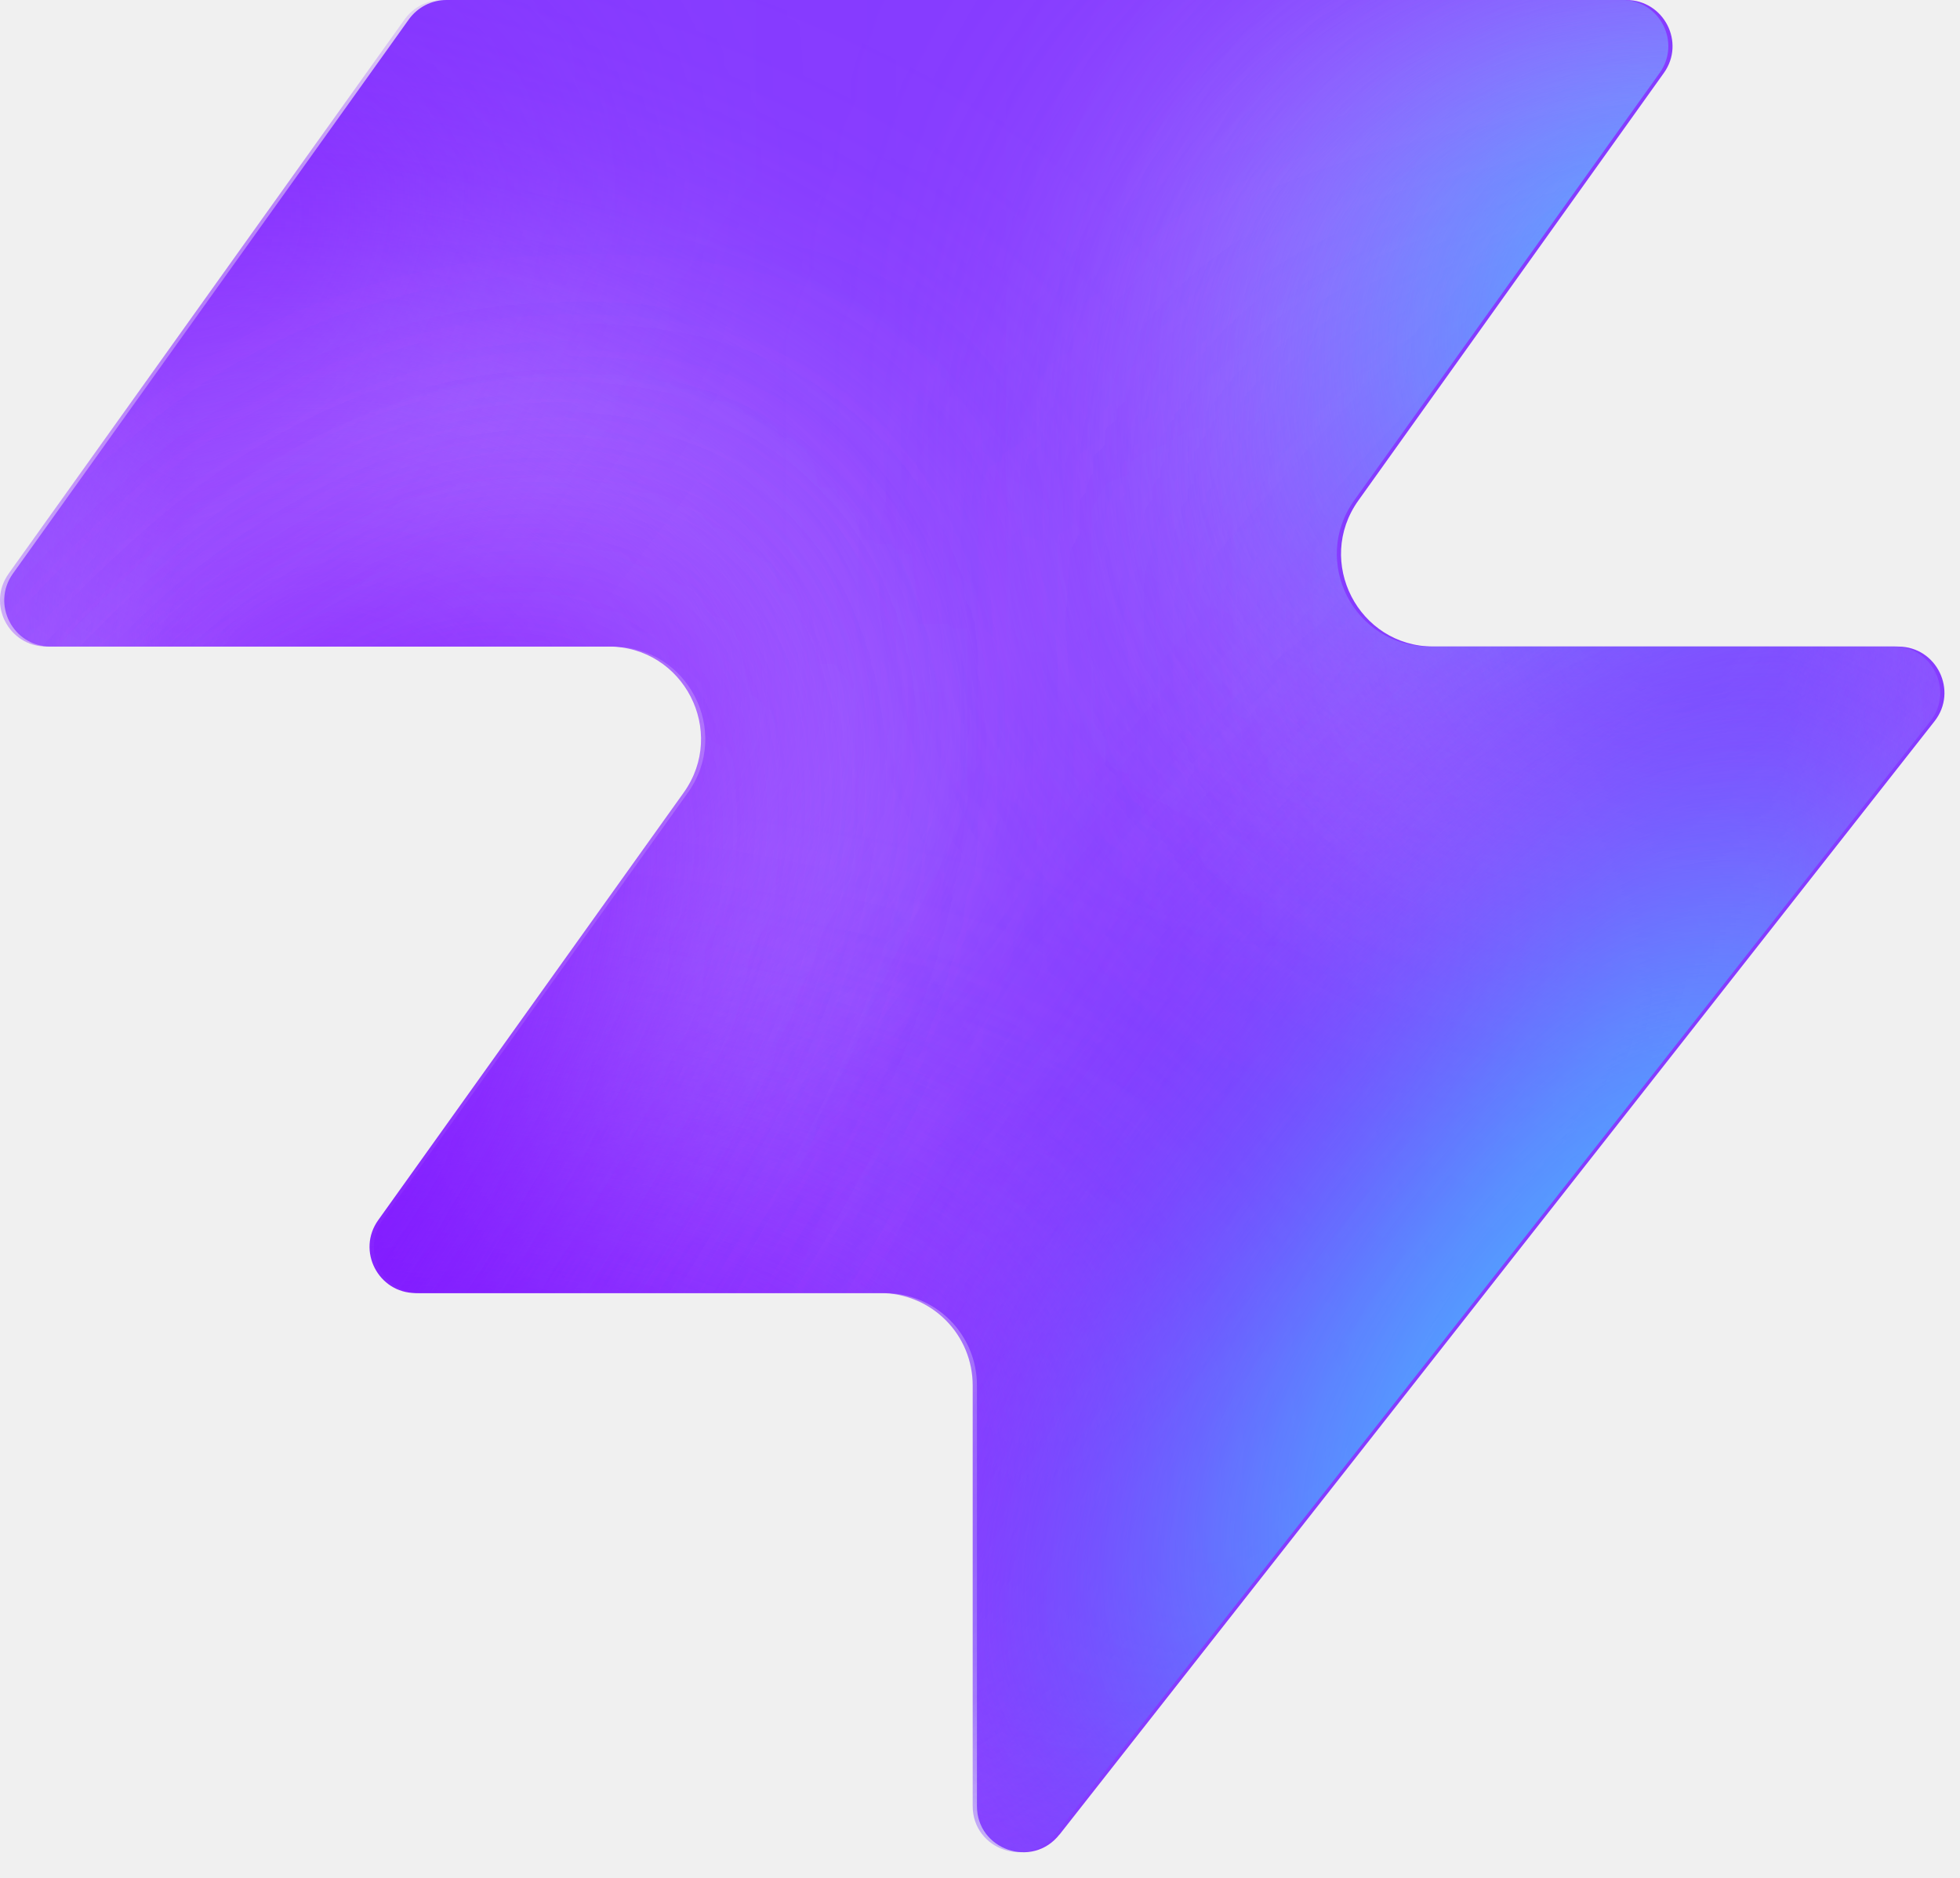
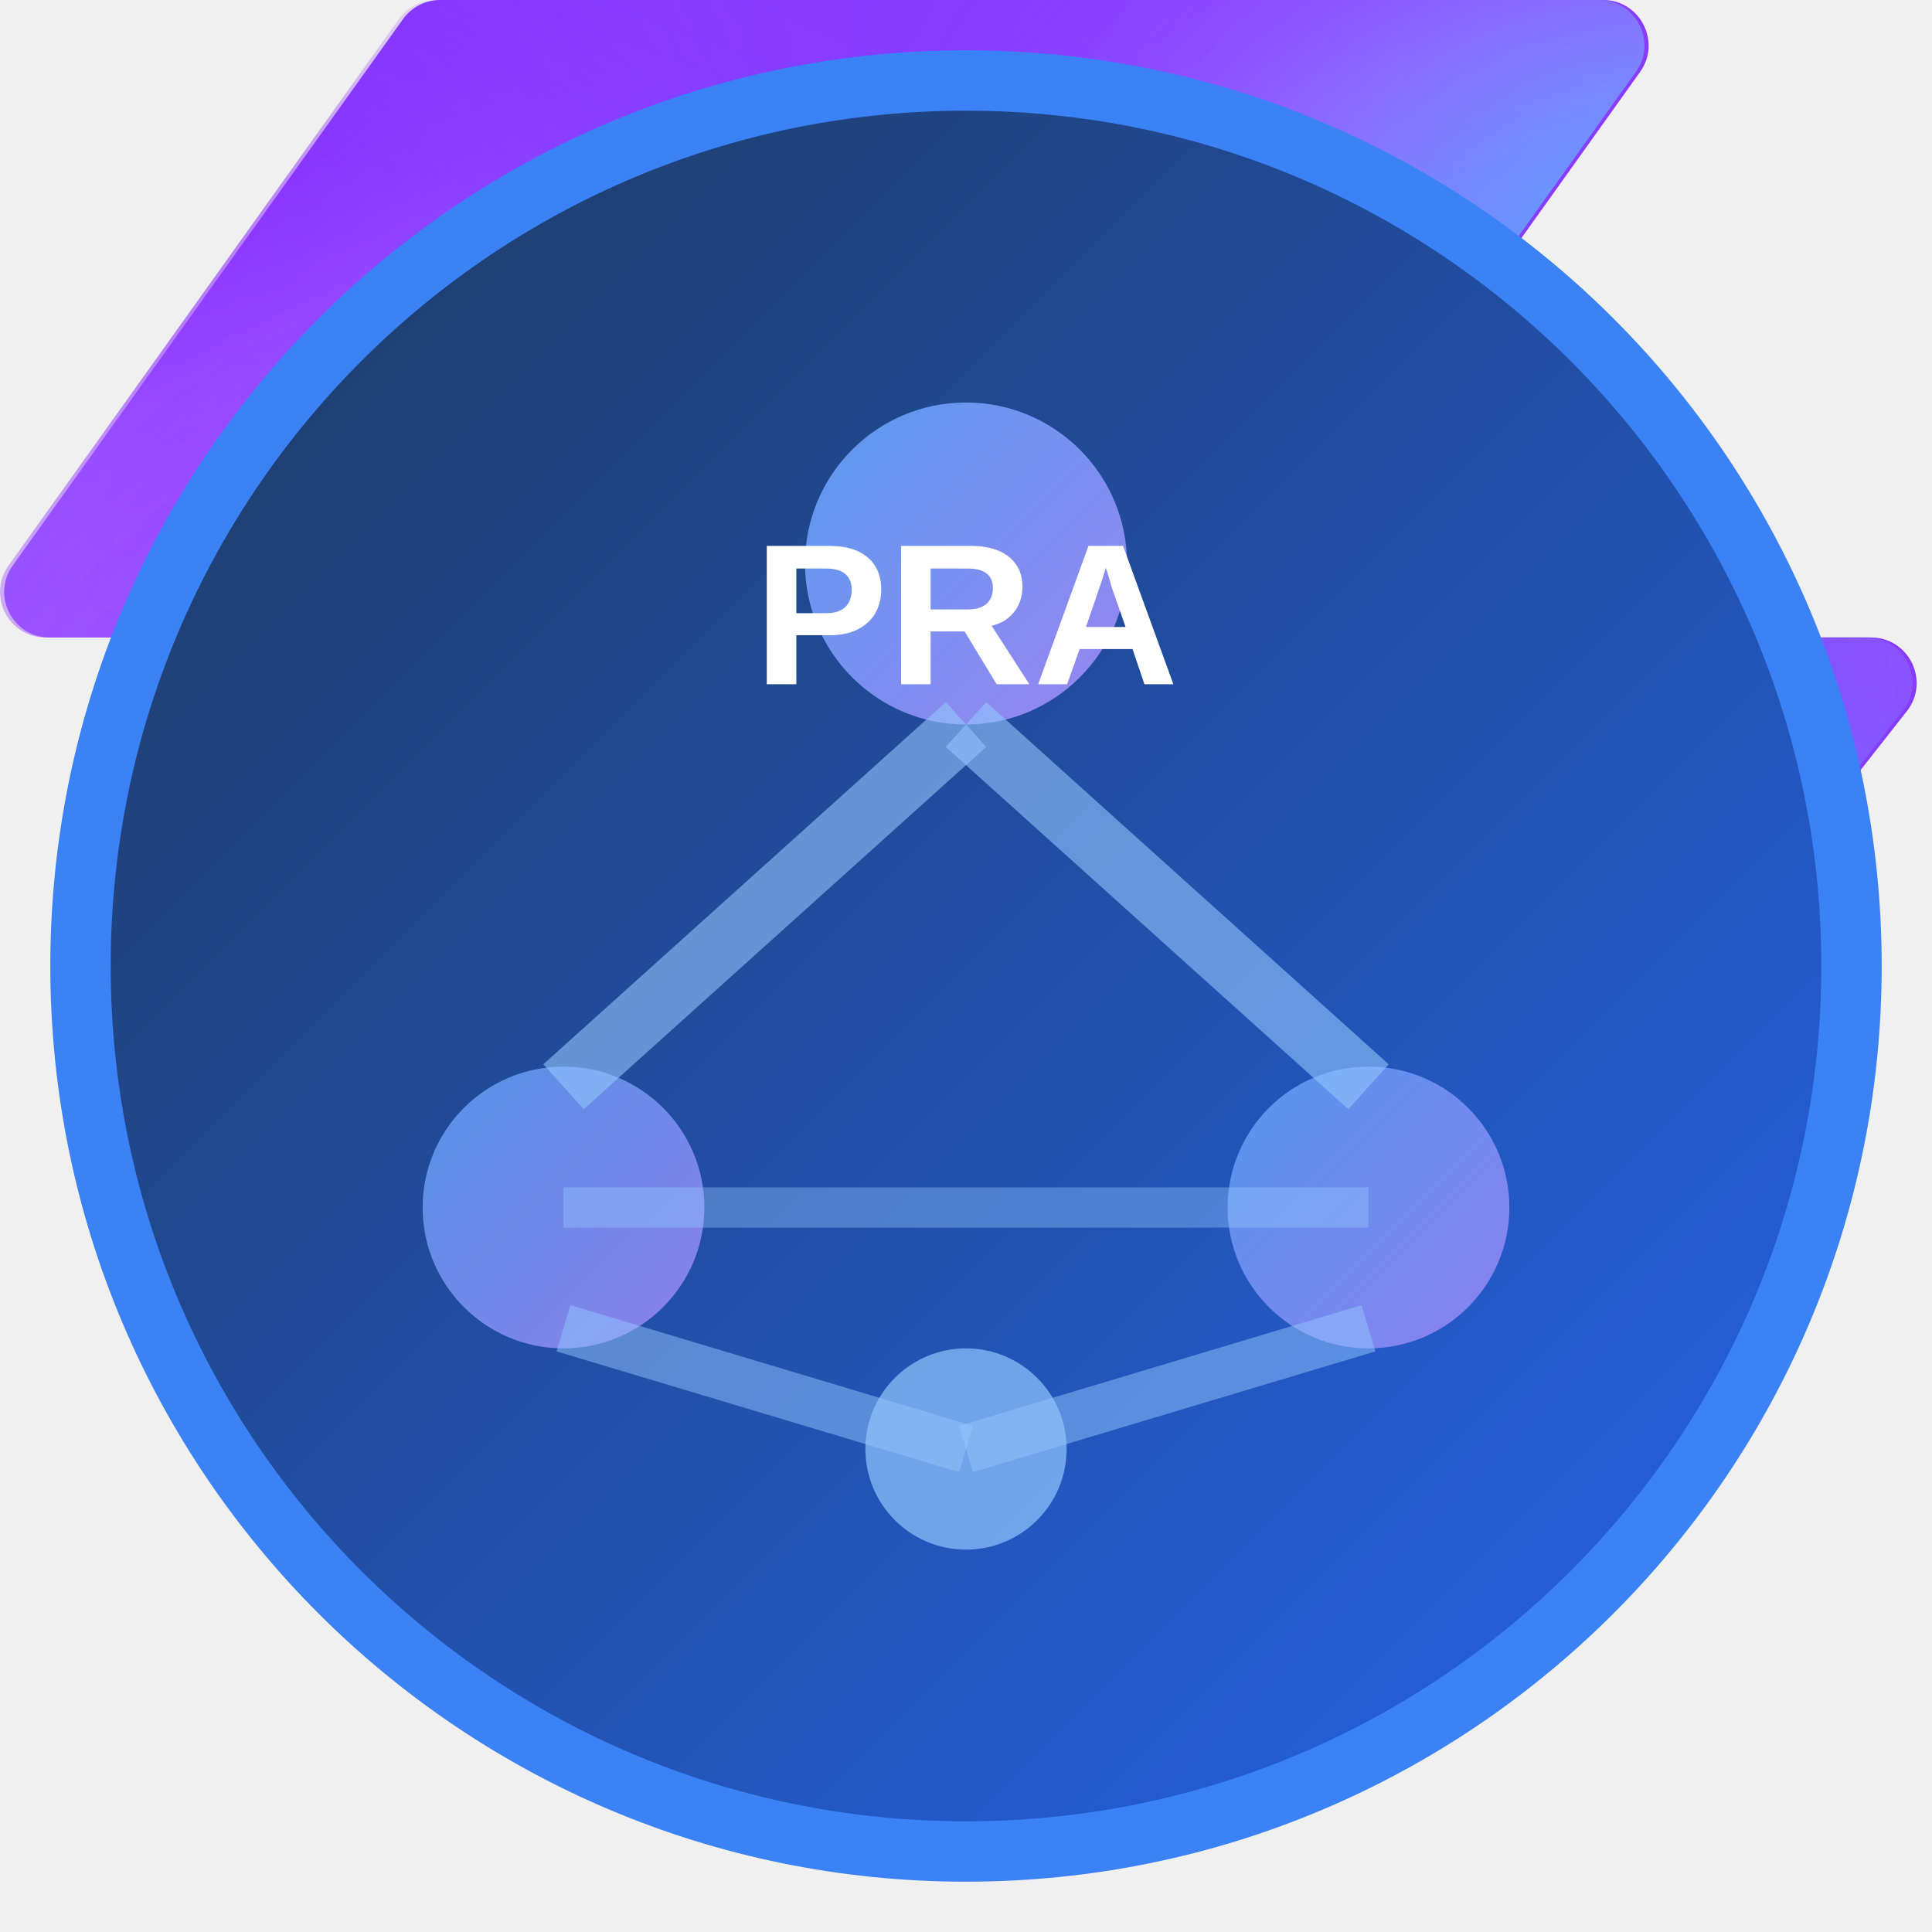
- <svg xmlns="http://www.w3.org/2000/svg" width="48" height="46" fill="none" viewBox="0 0 48 46">
-   <path fill="#863bff" d="M25.946 44.938c-.664.845-2.021.375-2.021-.698V33.937a2.26 2.26 0 0 0-2.262-2.262H10.287c-.92 0-1.456-1.04-.92-1.788l7.48-10.471c1.07-1.497 0-3.578-1.842-3.578H1.237c-.92 0-1.456-1.04-.92-1.788L10.013.474c.214-.297.556-.474.92-.474h28.894c.92 0 1.456 1.04.92 1.788l-7.48 10.471c-1.07 1.498 0 3.579 1.842 3.579h11.377c.943 0 1.473 1.088.89 1.83L25.947 44.94z" style="fill:#863bff;fill:color(display-p3 .525 .23 1);fill-opacity:1" />
-   <mask id="a" width="48" height="46" x="0" y="0" maskUnits="userSpaceOnUse" style="mask-type:alpha">
-     <path fill="#000" d="M25.842 44.938c-.664.844-2.021.375-2.021-.698V33.937a2.26 2.26 0 0 0-2.262-2.262H10.183c-.92 0-1.456-1.04-.92-1.788l7.48-10.471c1.07-1.498 0-3.579-1.842-3.579H1.133c-.92 0-1.456-1.04-.92-1.787L9.91.473c.214-.297.556-.474.92-.474h28.894c.92 0 1.456 1.04.92 1.788l-7.48 10.471c-1.07 1.498 0 3.578 1.842 3.578h11.377c.943 0 1.473 1.088.89 1.832L25.843 44.94z" style="fill:#000;fill-opacity:1" />
-   </mask>
-   <g mask="url(#a)">
-     <g filter="url(#b)">
-       <ellipse cx="5.508" cy="14.704" fill="#ede6ff" rx="5.508" ry="14.704" style="fill:#ede6ff;fill:color(display-p3 .927 .903 1);fill-opacity:1" transform="matrix(.00324 1 1 -.00324 -4.47 31.516)" />
+ <svg xmlns="http://www.w3.org/2000/svg" viewBox="0 0 48 48" width="48" height="48">
+   <svg width="48" height="46" fill="none" viewBox="0 0 48 46">
+     <path fill="#863bff" d="M25.946 44.938c-.664.845-2.021.375-2.021-.698V33.937a2.26 2.26 0 0 0-2.262-2.262H10.287c-.92 0-1.456-1.04-.92-1.788l7.48-10.471c1.07-1.497 0-3.578-1.842-3.578H1.237c-.92 0-1.456-1.04-.92-1.788L10.013.474c.214-.297.556-.474.92-.474h28.894c.92 0 1.456 1.04.92 1.788l-7.48 10.471c-1.07 1.498 0 3.579 1.842 3.579h11.377c.943 0 1.473 1.088.89 1.83L25.947 44.94z" style="fill:#863bff;fill:color(display-p3 .525 .23 1);fill-opacity:1" />
+     <mask id="a" width="48" height="46" x="0" y="0" maskUnits="userSpaceOnUse" style="mask-type:alpha">
+       <path fill="#000" d="M25.842 44.938c-.664.844-2.021.375-2.021-.698V33.937a2.26 2.26 0 0 0-2.262-2.262H10.183c-.92 0-1.456-1.04-.92-1.788l7.48-10.471c1.07-1.498 0-3.579-1.842-3.579H1.133c-.92 0-1.456-1.04-.92-1.787L9.91.473c.214-.297.556-.474.92-.474h28.894c.92 0 1.456 1.04.92 1.788l-7.48 10.471c-1.07 1.498 0 3.578 1.842 3.578h11.377c.943 0 1.473 1.088.89 1.832L25.843 44.94z" style="fill:#000;fill-opacity:1" />
+     </mask>
+     <g mask="url(#a)">
+       <g filter="url(#b)">
+         <ellipse cx="5.508" cy="14.704" fill="#ede6ff" rx="5.508" ry="14.704" style="fill:#ede6ff;fill:color(display-p3 .927 .903 1);fill-opacity:1" transform="matrix(.00324 1 1 -.00324 -4.47 31.516)" />
+       </g>
+       <g filter="url(#c)">
+         <ellipse cx="10.399" cy="29.851" fill="#ede6ff" rx="10.399" ry="29.851" style="fill:#ede6ff;fill:color(display-p3 .927 .903 1);fill-opacity:1" transform="matrix(.00324 1 1 -.00324 -39.328 7.883)" />
+       </g>
+       <g filter="url(#d)">
+         <ellipse cx="5.508" cy="30.487" fill="#7e14ff" rx="5.508" ry="30.487" style="fill:#7e14ff;fill:color(display-p3 .492 .077 1);fill-opacity:1" transform="rotate(89.814 -25.913 -14.639)scale(1 -1)" />
+       </g>
+       <g filter="url(#e)">
+         <ellipse cx="5.508" cy="30.599" fill="#7e14ff" rx="5.508" ry="30.599" style="fill:#7e14ff;fill:color(display-p3 .492 .077 1);fill-opacity:1" transform="rotate(89.814 -32.644 -3.334)scale(1 -1)" />
+       </g>
+       <g filter="url(#f)">
+         <ellipse cx="5.508" cy="30.599" fill="#7e14ff" rx="5.508" ry="30.599" style="fill:#7e14ff;fill:color(display-p3 .492 .077 1);fill-opacity:1" transform="matrix(.00324 1 1 -.00324 -34.34 30.47)" />
+       </g>
+       <g filter="url(#g)">
+         <ellipse cx="14.072" cy="22.078" fill="#ede6ff" rx="14.072" ry="22.078" style="fill:#ede6ff;fill:color(display-p3 .927 .903 1);fill-opacity:1" transform="rotate(93.35 24.506 48.493)scale(-1 1)" />
+       </g>
+       <g filter="url(#h)">
+         <ellipse cx="3.47" cy="21.501" fill="#7e14ff" rx="3.47" ry="21.501" style="fill:#7e14ff;fill:color(display-p3 .492 .077 1);fill-opacity:1" transform="rotate(89.009 28.708 47.59)scale(-1 1)" />
+       </g>
+       <g filter="url(#i)">
+         <ellipse cx="3.47" cy="21.501" fill="#7e14ff" rx="3.47" ry="21.501" style="fill:#7e14ff;fill:color(display-p3 .492 .077 1);fill-opacity:1" transform="rotate(89.009 28.708 47.59)scale(-1 1)" />
+       </g>
+       <g filter="url(#j)">
+         <ellipse cx=".387" cy="8.972" fill="#7e14ff" rx="4.407" ry="29.108" style="fill:#7e14ff;fill:color(display-p3 .492 .077 1);fill-opacity:1" transform="rotate(39.51 .387 8.972)" />
+       </g>
+       <g filter="url(#k)">
+         <ellipse cx="47.523" cy="-6.092" fill="#7e14ff" rx="4.407" ry="29.108" style="fill:#7e14ff;fill:color(display-p3 .492 .077 1);fill-opacity:1" transform="rotate(37.892 47.523 -6.092)" />
+       </g>
+       <g filter="url(#l)">
+         <ellipse cx="41.412" cy="6.333" fill="#47bfff" rx="5.971" ry="9.665" style="fill:#47bfff;fill:color(display-p3 .28 .748 1);fill-opacity:1" transform="rotate(37.892 41.412 6.333)" />
+       </g>
+       <g filter="url(#m)">
+         <ellipse cx="-1.879" cy="38.332" fill="#7e14ff" rx="4.407" ry="29.108" style="fill:#7e14ff;fill:color(display-p3 .492 .077 1);fill-opacity:1" transform="rotate(37.892 -1.88 38.332)" />
+       </g>
+       <g filter="url(#n)">
+         <ellipse cx="-1.879" cy="38.332" fill="#7e14ff" rx="4.407" ry="29.108" style="fill:#7e14ff;fill:color(display-p3 .492 .077 1);fill-opacity:1" transform="rotate(37.892 -1.88 38.332)" />
+       </g>
+       <g filter="url(#o)">
+         <ellipse cx="35.651" cy="29.907" fill="#7e14ff" rx="4.407" ry="29.108" style="fill:#7e14ff;fill:color(display-p3 .492 .077 1);fill-opacity:1" transform="rotate(37.892 35.651 29.907)" />
+       </g>
+       <g filter="url(#p)">
+         <ellipse cx="38.418" cy="32.4" fill="#47bfff" rx="5.971" ry="15.297" style="fill:#47bfff;fill:color(display-p3 .28 .748 1);fill-opacity:1" transform="rotate(37.892 38.418 32.4)" />
+       </g>
    </g>
-     <g filter="url(#c)">
-       <ellipse cx="10.399" cy="29.851" fill="#ede6ff" rx="10.399" ry="29.851" style="fill:#ede6ff;fill:color(display-p3 .927 .903 1);fill-opacity:1" transform="matrix(.00324 1 1 -.00324 -39.328 7.883)" />
-     </g>
-     <g filter="url(#d)">
-       <ellipse cx="5.508" cy="30.487" fill="#7e14ff" rx="5.508" ry="30.487" style="fill:#7e14ff;fill:color(display-p3 .492 .077 1);fill-opacity:1" transform="rotate(89.814 -25.913 -14.639)scale(1 -1)" />
-     </g>
-     <g filter="url(#e)">
-       <ellipse cx="5.508" cy="30.599" fill="#7e14ff" rx="5.508" ry="30.599" style="fill:#7e14ff;fill:color(display-p3 .492 .077 1);fill-opacity:1" transform="rotate(89.814 -32.644 -3.334)scale(1 -1)" />
-     </g>
-     <g filter="url(#f)">
-       <ellipse cx="5.508" cy="30.599" fill="#7e14ff" rx="5.508" ry="30.599" style="fill:#7e14ff;fill:color(display-p3 .492 .077 1);fill-opacity:1" transform="matrix(.00324 1 1 -.00324 -34.34 30.47)" />
-     </g>
-     <g filter="url(#g)">
-       <ellipse cx="14.072" cy="22.078" fill="#ede6ff" rx="14.072" ry="22.078" style="fill:#ede6ff;fill:color(display-p3 .927 .903 1);fill-opacity:1" transform="rotate(93.35 24.506 48.493)scale(-1 1)" />
-     </g>
-     <g filter="url(#h)">
-       <ellipse cx="3.47" cy="21.501" fill="#7e14ff" rx="3.47" ry="21.501" style="fill:#7e14ff;fill:color(display-p3 .492 .077 1);fill-opacity:1" transform="rotate(89.009 28.708 47.59)scale(-1 1)" />
-     </g>
-     <g filter="url(#i)">
-       <ellipse cx="3.47" cy="21.501" fill="#7e14ff" rx="3.47" ry="21.501" style="fill:#7e14ff;fill:color(display-p3 .492 .077 1);fill-opacity:1" transform="rotate(89.009 28.708 47.59)scale(-1 1)" />
-     </g>
-     <g filter="url(#j)">
-       <ellipse cx=".387" cy="8.972" fill="#7e14ff" rx="4.407" ry="29.108" style="fill:#7e14ff;fill:color(display-p3 .492 .077 1);fill-opacity:1" transform="rotate(39.51 .387 8.972)" />
-     </g>
-     <g filter="url(#k)">
-       <ellipse cx="47.523" cy="-6.092" fill="#7e14ff" rx="4.407" ry="29.108" style="fill:#7e14ff;fill:color(display-p3 .492 .077 1);fill-opacity:1" transform="rotate(37.892 47.523 -6.092)" />
-     </g>
-     <g filter="url(#l)">
-       <ellipse cx="41.412" cy="6.333" fill="#47bfff" rx="5.971" ry="9.665" style="fill:#47bfff;fill:color(display-p3 .28 .748 1);fill-opacity:1" transform="rotate(37.892 41.412 6.333)" />
-     </g>
-     <g filter="url(#m)">
-       <ellipse cx="-1.879" cy="38.332" fill="#7e14ff" rx="4.407" ry="29.108" style="fill:#7e14ff;fill:color(display-p3 .492 .077 1);fill-opacity:1" transform="rotate(37.892 -1.88 38.332)" />
-     </g>
-     <g filter="url(#n)">
-       <ellipse cx="-1.879" cy="38.332" fill="#7e14ff" rx="4.407" ry="29.108" style="fill:#7e14ff;fill:color(display-p3 .492 .077 1);fill-opacity:1" transform="rotate(37.892 -1.88 38.332)" />
-     </g>
-     <g filter="url(#o)">
-       <ellipse cx="35.651" cy="29.907" fill="#7e14ff" rx="4.407" ry="29.108" style="fill:#7e14ff;fill:color(display-p3 .492 .077 1);fill-opacity:1" transform="rotate(37.892 35.651 29.907)" />
-     </g>
-     <g filter="url(#p)">
-       <ellipse cx="38.418" cy="32.4" fill="#47bfff" rx="5.971" ry="15.297" style="fill:#47bfff;fill:color(display-p3 .28 .748 1);fill-opacity:1" transform="rotate(37.892 38.418 32.4)" />
-     </g>
-   </g>
+     <defs>
+       <filter id="b" width="60.045" height="41.654" x="-19.77" y="16.149" color-interpolation-filters="sRGB" filterUnits="userSpaceOnUse">
+         <feFlood flood-opacity="0" result="BackgroundImageFix" />
+         <feBlend in="SourceGraphic" in2="BackgroundImageFix" result="shape" />
+         <feGaussianBlur result="effect1_foregroundBlur_2002_17158" stdDeviation="7.659" />
+       </filter>
+       <filter id="c" width="90.34" height="51.437" x="-54.613" y="-7.533" color-interpolation-filters="sRGB" filterUnits="userSpaceOnUse">
+         <feFlood flood-opacity="0" result="BackgroundImageFix" />
+         <feBlend in="SourceGraphic" in2="BackgroundImageFix" result="shape" />
+         <feGaussianBlur result="effect1_foregroundBlur_2002_17158" stdDeviation="7.659" />
+       </filter>
+       <filter id="d" width="79.355" height="29.4" x="-49.64" y="2.03" color-interpolation-filters="sRGB" filterUnits="userSpaceOnUse">
+         <feFlood flood-opacity="0" result="BackgroundImageFix" />
+         <feBlend in="SourceGraphic" in2="BackgroundImageFix" result="shape" />
+         <feGaussianBlur result="effect1_foregroundBlur_2002_17158" stdDeviation="4.596" />
+       </filter>
+       <filter id="e" width="79.579" height="29.4" x="-45.045" y="20.029" color-interpolation-filters="sRGB" filterUnits="userSpaceOnUse">
+         <feFlood flood-opacity="0" result="BackgroundImageFix" />
+         <feBlend in="SourceGraphic" in2="BackgroundImageFix" result="shape" />
+         <feGaussianBlur result="effect1_foregroundBlur_2002_17158" stdDeviation="4.596" />
+       </filter>
+       <filter id="f" width="79.579" height="29.4" x="-43.513" y="21.178" color-interpolation-filters="sRGB" filterUnits="userSpaceOnUse">
+         <feFlood flood-opacity="0" result="BackgroundImageFix" />
+         <feBlend in="SourceGraphic" in2="BackgroundImageFix" result="shape" />
+         <feGaussianBlur result="effect1_foregroundBlur_2002_17158" stdDeviation="4.596" />
+       </filter>
+       <filter id="g" width="74.749" height="58.852" x="15.756" y="-17.901" color-interpolation-filters="sRGB" filterUnits="userSpaceOnUse">
+         <feFlood flood-opacity="0" result="BackgroundImageFix" />
+         <feBlend in="SourceGraphic" in2="BackgroundImageFix" result="shape" />
+         <feGaussianBlur result="effect1_foregroundBlur_2002_17158" stdDeviation="7.659" />
+       </filter>
+       <filter id="h" width="61.377" height="25.362" x="23.548" y="2.284" color-interpolation-filters="sRGB" filterUnits="userSpaceOnUse">
+         <feFlood flood-opacity="0" result="BackgroundImageFix" />
+         <feBlend in="SourceGraphic" in2="BackgroundImageFix" result="shape" />
+         <feGaussianBlur result="effect1_foregroundBlur_2002_17158" stdDeviation="4.596" />
+       </filter>
+       <filter id="i" width="61.377" height="25.362" x="23.548" y="2.284" color-interpolation-filters="sRGB" filterUnits="userSpaceOnUse">
+         <feFlood flood-opacity="0" result="BackgroundImageFix" />
+         <feBlend in="SourceGraphic" in2="BackgroundImageFix" result="shape" />
+         <feGaussianBlur result="effect1_foregroundBlur_2002_17158" stdDeviation="4.596" />
+       </filter>
+       <filter id="j" width="56.045" height="63.649" x="-27.636" y="-22.853" color-interpolation-filters="sRGB" filterUnits="userSpaceOnUse">
+         <feFlood flood-opacity="0" result="BackgroundImageFix" />
+         <feBlend in="SourceGraphic" in2="BackgroundImageFix" result="shape" />
+         <feGaussianBlur result="effect1_foregroundBlur_2002_17158" stdDeviation="4.596" />
+       </filter>
+       <filter id="k" width="54.814" height="64.646" x="20.116" y="-38.415" color-interpolation-filters="sRGB" filterUnits="userSpaceOnUse">
+         <feFlood flood-opacity="0" result="BackgroundImageFix" />
+         <feBlend in="SourceGraphic" in2="BackgroundImageFix" result="shape" />
+         <feGaussianBlur result="effect1_foregroundBlur_2002_17158" stdDeviation="4.596" />
+       </filter>
+       <filter id="l" width="33.541" height="35.313" x="24.641" y="-11.323" color-interpolation-filters="sRGB" filterUnits="userSpaceOnUse">
+         <feFlood flood-opacity="0" result="BackgroundImageFix" />
+         <feBlend in="SourceGraphic" in2="BackgroundImageFix" result="shape" />
+         <feGaussianBlur result="effect1_foregroundBlur_2002_17158" stdDeviation="4.596" />
+       </filter>
+       <filter id="m" width="54.814" height="64.646" x="-29.286" y="6.009" color-interpolation-filters="sRGB" filterUnits="userSpaceOnUse">
+         <feFlood flood-opacity="0" result="BackgroundImageFix" />
+         <feBlend in="SourceGraphic" in2="BackgroundImageFix" result="shape" />
+         <feGaussianBlur result="effect1_foregroundBlur_2002_17158" stdDeviation="4.596" />
+       </filter>
+       <filter id="n" width="54.814" height="64.646" x="-29.286" y="6.009" color-interpolation-filters="sRGB" filterUnits="userSpaceOnUse">
+         <feFlood flood-opacity="0" result="BackgroundImageFix" />
+         <feBlend in="SourceGraphic" in2="BackgroundImageFix" result="shape" />
+         <feGaussianBlur result="effect1_foregroundBlur_2002_17158" stdDeviation="4.596" />
+       </filter>
+       <filter id="o" width="54.814" height="64.646" x="8.244" y="-2.416" color-interpolation-filters="sRGB" filterUnits="userSpaceOnUse">
+         <feFlood flood-opacity="0" result="BackgroundImageFix" />
+         <feBlend in="SourceGraphic" in2="BackgroundImageFix" result="shape" />
+         <feGaussianBlur result="effect1_foregroundBlur_2002_17158" stdDeviation="4.596" />
+       </filter>
+       <filter id="p" width="39.409" height="43.623" x="18.713" y="10.588" color-interpolation-filters="sRGB" filterUnits="userSpaceOnUse">
+         <feFlood flood-opacity="0" result="BackgroundImageFix" />
+         <feBlend in="SourceGraphic" in2="BackgroundImageFix" result="shape" />
+         <feGaussianBlur result="effect1_foregroundBlur_2002_17158" stdDeviation="4.596" />
+       </filter>
+     </defs>
+   </svg>
  <defs>
-     <filter id="b" width="60.045" height="41.654" x="-19.77" y="16.149" color-interpolation-filters="sRGB" filterUnits="userSpaceOnUse">
-       <feFlood flood-opacity="0" result="BackgroundImageFix" />
-       <feBlend in="SourceGraphic" in2="BackgroundImageFix" result="shape" />
-       <feGaussianBlur result="effect1_foregroundBlur_2002_17158" stdDeviation="7.659" />
-     </filter>
-     <filter id="c" width="90.34" height="51.437" x="-54.613" y="-7.533" color-interpolation-filters="sRGB" filterUnits="userSpaceOnUse">
-       <feFlood flood-opacity="0" result="BackgroundImageFix" />
-       <feBlend in="SourceGraphic" in2="BackgroundImageFix" result="shape" />
-       <feGaussianBlur result="effect1_foregroundBlur_2002_17158" stdDeviation="7.659" />
-     </filter>
-     <filter id="d" width="79.355" height="29.4" x="-49.64" y="2.03" color-interpolation-filters="sRGB" filterUnits="userSpaceOnUse">
-       <feFlood flood-opacity="0" result="BackgroundImageFix" />
-       <feBlend in="SourceGraphic" in2="BackgroundImageFix" result="shape" />
-       <feGaussianBlur result="effect1_foregroundBlur_2002_17158" stdDeviation="4.596" />
-     </filter>
-     <filter id="e" width="79.579" height="29.4" x="-45.045" y="20.029" color-interpolation-filters="sRGB" filterUnits="userSpaceOnUse">
-       <feFlood flood-opacity="0" result="BackgroundImageFix" />
-       <feBlend in="SourceGraphic" in2="BackgroundImageFix" result="shape" />
-       <feGaussianBlur result="effect1_foregroundBlur_2002_17158" stdDeviation="4.596" />
-     </filter>
-     <filter id="f" width="79.579" height="29.4" x="-43.513" y="21.178" color-interpolation-filters="sRGB" filterUnits="userSpaceOnUse">
-       <feFlood flood-opacity="0" result="BackgroundImageFix" />
-       <feBlend in="SourceGraphic" in2="BackgroundImageFix" result="shape" />
-       <feGaussianBlur result="effect1_foregroundBlur_2002_17158" stdDeviation="4.596" />
-     </filter>
-     <filter id="g" width="74.749" height="58.852" x="15.756" y="-17.901" color-interpolation-filters="sRGB" filterUnits="userSpaceOnUse">
-       <feFlood flood-opacity="0" result="BackgroundImageFix" />
-       <feBlend in="SourceGraphic" in2="BackgroundImageFix" result="shape" />
-       <feGaussianBlur result="effect1_foregroundBlur_2002_17158" stdDeviation="7.659" />
-     </filter>
-     <filter id="h" width="61.377" height="25.362" x="23.548" y="2.284" color-interpolation-filters="sRGB" filterUnits="userSpaceOnUse">
-       <feFlood flood-opacity="0" result="BackgroundImageFix" />
-       <feBlend in="SourceGraphic" in2="BackgroundImageFix" result="shape" />
-       <feGaussianBlur result="effect1_foregroundBlur_2002_17158" stdDeviation="4.596" />
-     </filter>
-     <filter id="i" width="61.377" height="25.362" x="23.548" y="2.284" color-interpolation-filters="sRGB" filterUnits="userSpaceOnUse">
-       <feFlood flood-opacity="0" result="BackgroundImageFix" />
-       <feBlend in="SourceGraphic" in2="BackgroundImageFix" result="shape" />
-       <feGaussianBlur result="effect1_foregroundBlur_2002_17158" stdDeviation="4.596" />
-     </filter>
-     <filter id="j" width="56.045" height="63.649" x="-27.636" y="-22.853" color-interpolation-filters="sRGB" filterUnits="userSpaceOnUse">
-       <feFlood flood-opacity="0" result="BackgroundImageFix" />
-       <feBlend in="SourceGraphic" in2="BackgroundImageFix" result="shape" />
-       <feGaussianBlur result="effect1_foregroundBlur_2002_17158" stdDeviation="4.596" />
-     </filter>
-     <filter id="k" width="54.814" height="64.646" x="20.116" y="-38.415" color-interpolation-filters="sRGB" filterUnits="userSpaceOnUse">
-       <feFlood flood-opacity="0" result="BackgroundImageFix" />
-       <feBlend in="SourceGraphic" in2="BackgroundImageFix" result="shape" />
-       <feGaussianBlur result="effect1_foregroundBlur_2002_17158" stdDeviation="4.596" />
-     </filter>
-     <filter id="l" width="33.541" height="35.313" x="24.641" y="-11.323" color-interpolation-filters="sRGB" filterUnits="userSpaceOnUse">
-       <feFlood flood-opacity="0" result="BackgroundImageFix" />
-       <feBlend in="SourceGraphic" in2="BackgroundImageFix" result="shape" />
-       <feGaussianBlur result="effect1_foregroundBlur_2002_17158" stdDeviation="4.596" />
-     </filter>
-     <filter id="m" width="54.814" height="64.646" x="-29.286" y="6.009" color-interpolation-filters="sRGB" filterUnits="userSpaceOnUse">
-       <feFlood flood-opacity="0" result="BackgroundImageFix" />
-       <feBlend in="SourceGraphic" in2="BackgroundImageFix" result="shape" />
-       <feGaussianBlur result="effect1_foregroundBlur_2002_17158" stdDeviation="4.596" />
-     </filter>
-     <filter id="n" width="54.814" height="64.646" x="-29.286" y="6.009" color-interpolation-filters="sRGB" filterUnits="userSpaceOnUse">
-       <feFlood flood-opacity="0" result="BackgroundImageFix" />
-       <feBlend in="SourceGraphic" in2="BackgroundImageFix" result="shape" />
-       <feGaussianBlur result="effect1_foregroundBlur_2002_17158" stdDeviation="4.596" />
-     </filter>
-     <filter id="o" width="54.814" height="64.646" x="8.244" y="-2.416" color-interpolation-filters="sRGB" filterUnits="userSpaceOnUse">
-       <feFlood flood-opacity="0" result="BackgroundImageFix" />
-       <feBlend in="SourceGraphic" in2="BackgroundImageFix" result="shape" />
-       <feGaussianBlur result="effect1_foregroundBlur_2002_17158" stdDeviation="4.596" />
-     </filter>
-     <filter id="p" width="39.409" height="43.623" x="18.713" y="10.588" color-interpolation-filters="sRGB" filterUnits="userSpaceOnUse">
-       <feFlood flood-opacity="0" result="BackgroundImageFix" />
-       <feBlend in="SourceGraphic" in2="BackgroundImageFix" result="shape" />
-       <feGaussianBlur result="effect1_foregroundBlur_2002_17158" stdDeviation="4.596" />
-     </filter>
+     <linearGradient id="bg" x1="0%" y1="0%" x2="100%" y2="100%">
+       <stop offset="0%" style="stop-color:#1e3a5f" />
+       <stop offset="100%" style="stop-color:#2563eb" />
+     </linearGradient>
+     <linearGradient id="accent" x1="0%" y1="0%" x2="100%" y2="100%">
+       <stop offset="0%" style="stop-color:#60a5fa" />
+       <stop offset="100%" style="stop-color:#a78bfa" />
+     </linearGradient>
  </defs>
+   <circle cx="24" cy="24" r="22" fill="url(#bg)" stroke="#3b82f6" stroke-width="1.5" />
+   <circle cx="24" cy="14" r="4" fill="url(#accent)" opacity="0.9" />
+   <circle cx="14" cy="30" r="3.5" fill="url(#accent)" opacity="0.8" />
+   <circle cx="34" cy="30" r="3.5" fill="url(#accent)" opacity="0.8" />
+   <circle cx="24" cy="36" r="2.5" fill="#93c5fd" opacity="0.7" />
+   <line x1="24" y1="18" x2="14" y2="27" stroke="#93c5fd" stroke-width="1.5" opacity="0.6" />
+   <line x1="24" y1="18" x2="34" y2="27" stroke="#93c5fd" stroke-width="1.5" opacity="0.6" />
+   <line x1="14" y1="33" x2="24" y2="36" stroke="#93c5fd" stroke-width="1.2" opacity="0.5" />
+   <line x1="34" y1="33" x2="24" y2="36" stroke="#93c5fd" stroke-width="1.2" opacity="0.5" />
+   <line x1="14" y1="30" x2="34" y2="30" stroke="#93c5fd" stroke-width="1" opacity="0.4" />
+   <text x="24" y="17" text-anchor="middle" font-size="5" font-weight="bold" fill="white" font-family="Arial, sans-serif">PRA</text>
</svg>
